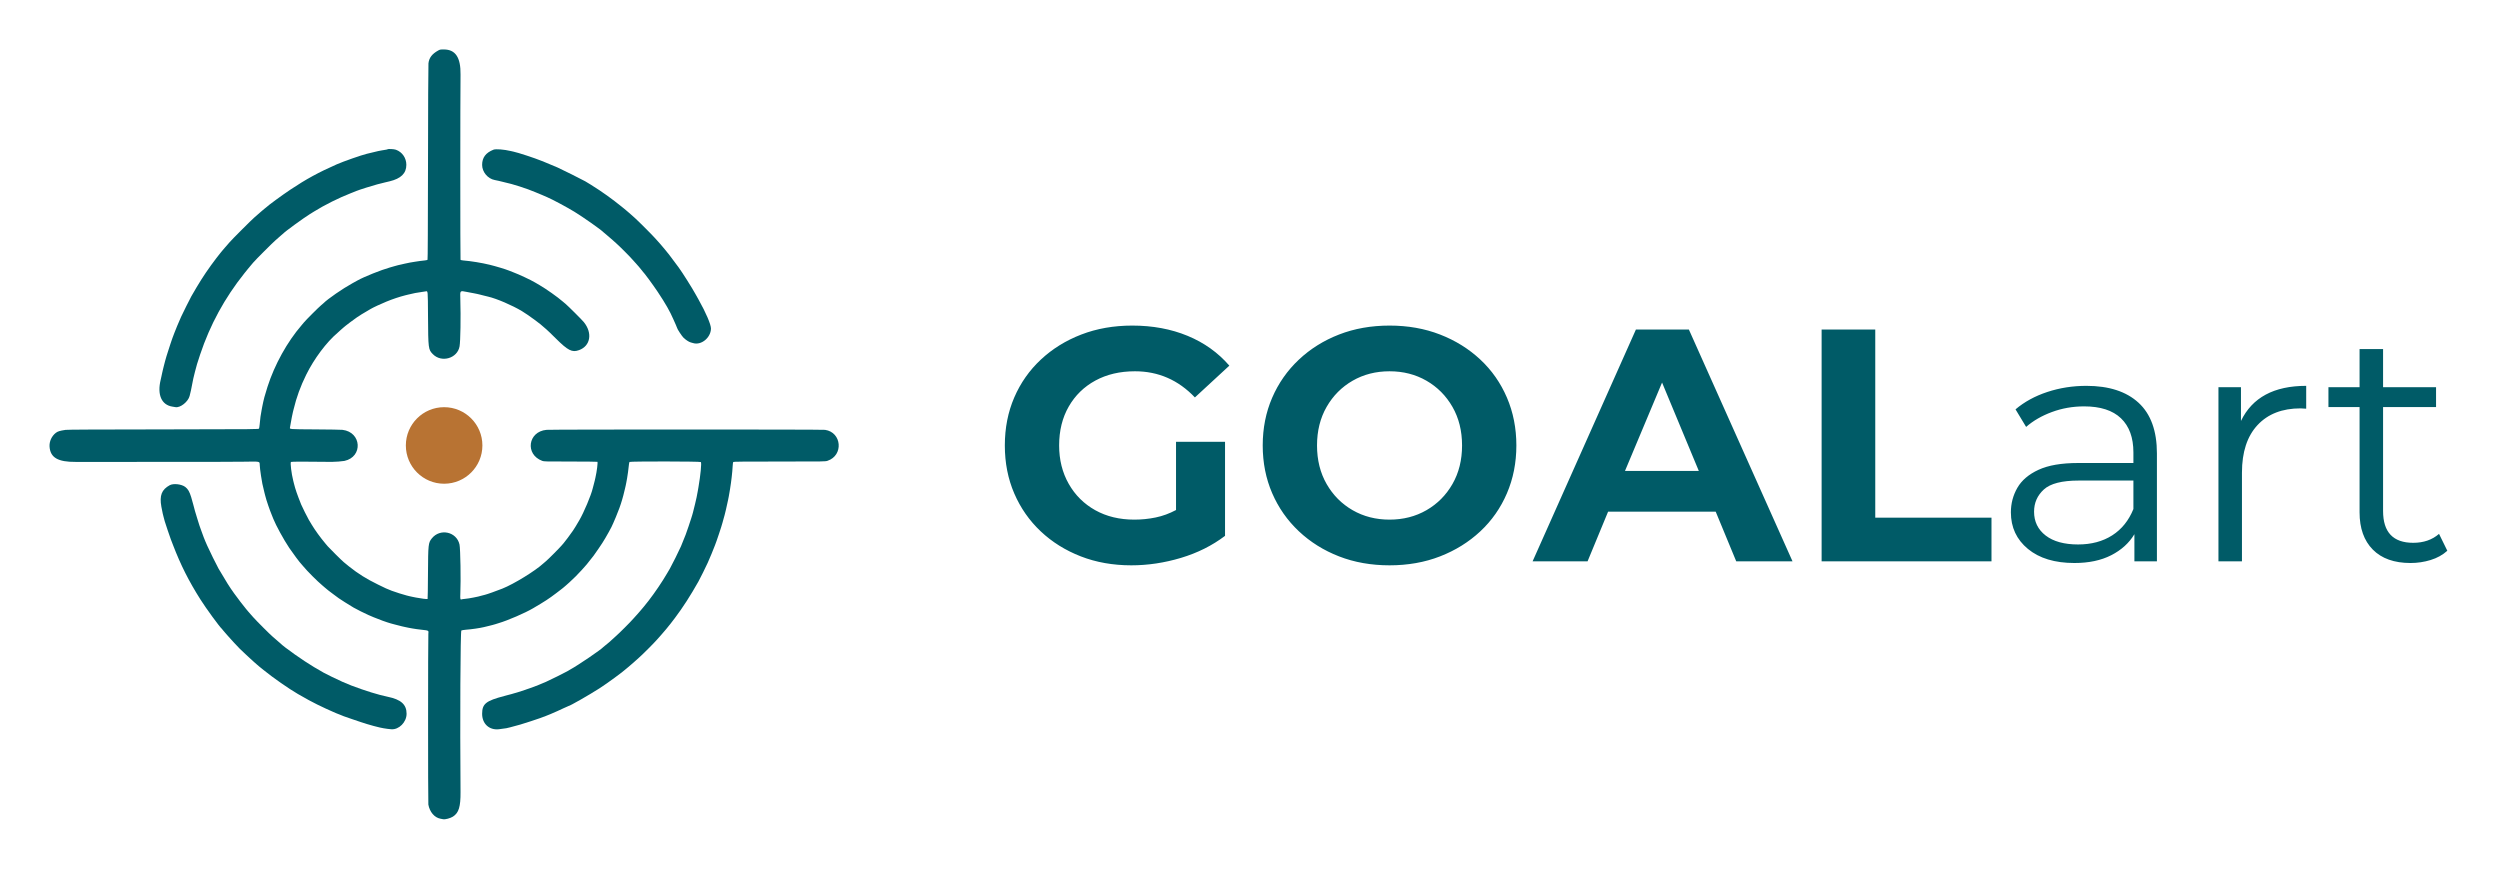
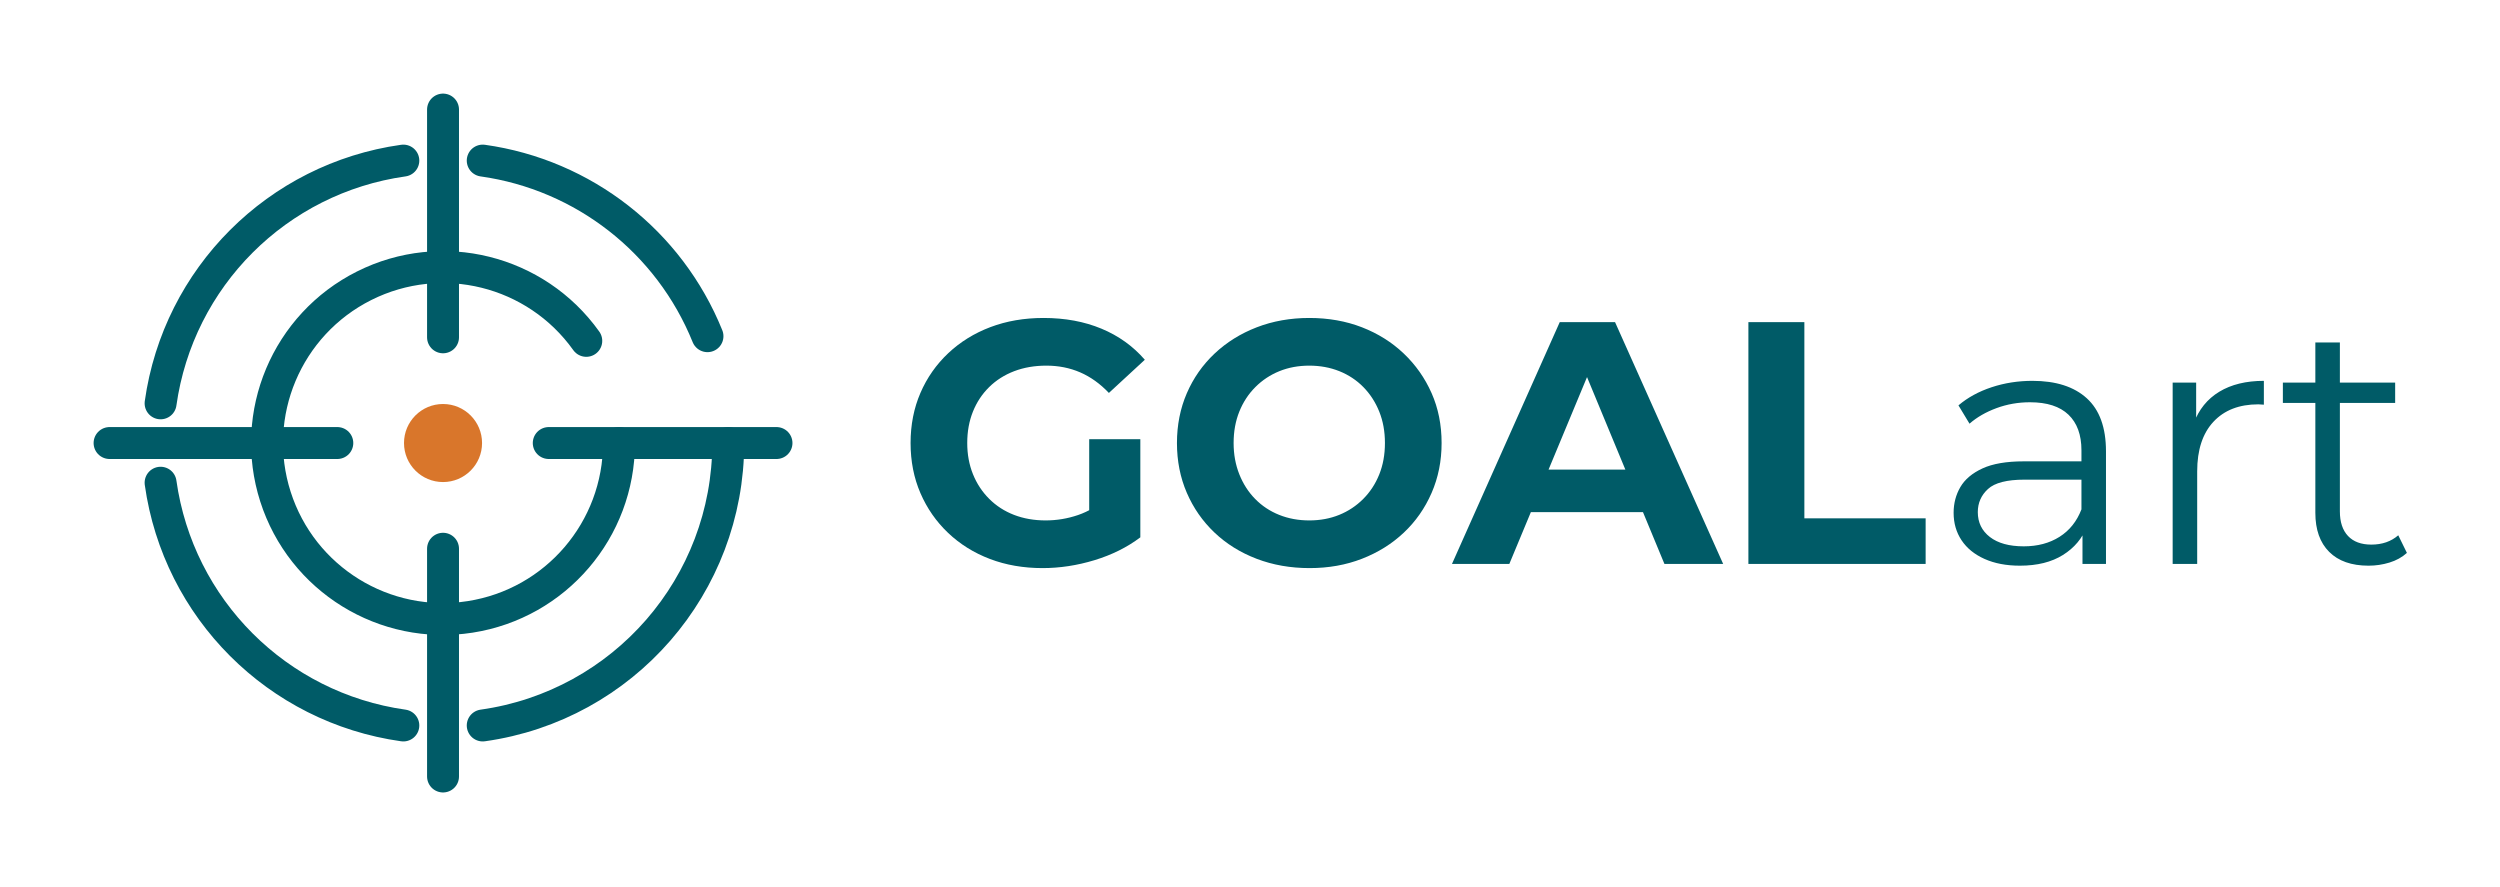
- <svg xmlns="http://www.w3.org/2000/svg" viewBox="0 0 3640.1 1265.0" width="3640" height="1265">
-   <g transform="translate(70.00,70.00) scale(0.5)">
-     <g transform="translate(0,2250) scale(0.1,-0.1)" fill="#005B67" stroke="none">
-       <path d="M11361 22430 c-180 -100 -266 -213 -284 -375 -6 -45 -11 -1318 -13 -2894 -3 -1910 -7 -2818 -14 -2826 -6 -7 -43 -15 -83 -19 -40 -3 -101 -10 -137 -16 -36 -5 -96 -14 -135 -20 -94 -13 -226 -38 -315 -59 -25 -6 -65 -15 -90 -21 -74 -15 -121 -27 -197 -49 -40 -12 -103 -30 -140 -40 -251 -70 -749 -270 -941 -377 -37 -21 -105 -58 -152 -84 -273 -149 -721 -458 -840 -580 -8 -8 -40 -36 -70 -60 -70 -57 -441 -428 -500 -500 -25 -30 -55 -66 -67 -80 -417 -482 -786 -1147 -992 -1790 -83 -260 -110 -361 -152 -572 -5 -27 -14 -72 -19 -100 -27 -132 -46 -271 -58 -428 -5 -52 -13 -105 -18 -118 -10 -22 -10 -22 -2784 -26 -1979 -2 -2797 -6 -2850 -14 -169 -25 -226 -43 -282 -85 -123 -94 -195 -251 -185 -403 22 -321 244 -449 767 -445 200 2 3400 3 3945 1 259 -1 674 1 923 5 522 7 479 16 486 -98 5 -78 14 -162 36 -307 26 -180 47 -284 100 -492 6 -21 14 -55 19 -75 23 -92 52 -187 94 -308 42 -121 54 -154 106 -283 11 -26 29 -71 40 -100 77 -193 300 -601 464 -847 102 -152 321 -445 356 -475 3 -3 26 -29 50 -58 116 -142 419 -445 561 -562 30 -24 62 -52 70 -60 8 -9 35 -31 60 -50 25 -19 47 -37 50 -41 3 -3 59 -45 125 -94 66 -49 143 -106 170 -126 46 -34 283 -183 430 -271 74 -44 347 -181 435 -218 36 -15 103 -44 150 -64 134 -58 395 -152 503 -181 31 -8 82 -22 112 -30 145 -39 173 -47 215 -55 25 -5 65 -14 90 -20 25 -6 70 -16 100 -21 30 -5 80 -14 110 -20 67 -12 169 -27 275 -38 203 -22 201 -21 189 -119 -10 -87 -11 -4913 0 -4972 39 -215 179 -379 351 -411 22 -4 57 -11 78 -15 63 -12 211 28 287 76 170 109 224 286 221 715 -17 2098 -4 4691 24 4705 17 8 75 18 130 22 171 13 406 47 530 77 98 24 132 33 168 41 20 6 54 14 75 19 20 5 57 15 82 23 25 9 72 23 105 33 262 77 768 296 995 430 361 212 454 273 675 440 94 70 172 131 175 134 3 4 25 22 50 41 25 19 56 46 70 60 14 14 54 50 90 80 83 71 289 277 360 360 30 36 66 76 80 90 14 14 43 48 66 75 124 152 172 213 199 251 242 342 291 419 442 689 64 114 99 183 133 265 15 36 48 112 73 170 75 175 143 364 182 502 8 29 24 87 36 128 22 80 34 128 49 200 6 25 15 65 21 90 5 25 15 70 20 100 5 30 14 80 20 110 15 78 40 267 55 410 3 30 11 61 16 68 17 20 2061 18 2078 -3 24 -29 -9 -373 -70 -730 -6 -33 -15 -85 -20 -115 -19 -114 -48 -254 -80 -380 -5 -22 -14 -58 -20 -80 -5 -22 -14 -58 -20 -80 -5 -22 -14 -57 -19 -77 -5 -21 -15 -58 -23 -83 -8 -25 -21 -65 -28 -90 -20 -70 -135 -407 -163 -480 -49 -127 -94 -239 -137 -340 -41 -99 -274 -566 -323 -649 -22 -36 -57 -97 -80 -136 -139 -241 -361 -569 -541 -800 -93 -119 -197 -246 -216 -265 -8 -8 -36 -40 -60 -70 -25 -30 -61 -71 -80 -90 -19 -20 -60 -65 -90 -100 -71 -84 -416 -429 -500 -500 -35 -30 -85 -75 -110 -100 -25 -25 -66 -62 -92 -83 -26 -21 -53 -43 -60 -50 -7 -7 -33 -28 -58 -47 -25 -19 -47 -37 -50 -41 -53 -67 -731 -529 -963 -655 -44 -24 -84 -47 -90 -53 -19 -15 -525 -267 -617 -306 -191 -82 -261 -110 -415 -167 -241 -87 -452 -155 -587 -189 -60 -14 -121 -31 -148 -39 -14 -4 -43 -12 -65 -18 -536 -140 -644 -227 -645 -519 0 -289 206 -479 486 -449 87 9 196 24 219 30 11 3 61 14 110 26 85 21 139 35 295 80 111 32 501 159 580 189 41 16 113 43 160 60 47 18 110 43 140 56 180 77 239 104 370 166 80 38 149 69 154 69 38 0 602 322 906 517 215 138 692 487 778 570 7 7 34 29 60 50 26 21 54 45 62 53 8 9 40 36 70 60 30 25 71 61 90 80 19 19 64 60 100 90 83 71 428 416 500 500 30 36 69 79 85 95 17 17 48 53 70 80 22 28 49 59 61 71 11 12 38 44 60 70 21 27 41 51 44 54 3 3 21 25 40 50 19 25 37 47 41 50 3 3 64 82 134 175 233 309 450 647 683 1060 50 90 226 443 271 546 57 131 94 217 111 259 66 166 83 210 100 250 41 98 200 575 220 660 5 19 18 69 30 110 12 41 26 91 31 110 14 58 28 117 40 163 5 23 14 62 19 87 5 25 14 65 20 90 6 25 16 68 21 95 5 28 14 73 20 100 5 28 14 76 19 108 6 31 15 85 20 120 36 217 67 487 76 667 3 57 10 110 16 117 8 10 279 13 1345 13 1335 0 1335 0 1402 22 471 157 416 831 -74 901 -95 13 -7957 13 -8110 0 -541 -49 -633 -717 -123 -904 50 -18 87 -19 823 -19 423 0 775 -4 782 -8 17 -11 -17 -286 -56 -452 -6 -25 -15 -65 -20 -90 -5 -25 -19 -79 -31 -120 -12 -41 -25 -91 -29 -110 -46 -199 -259 -706 -394 -935 -94 -161 -133 -224 -180 -295 -59 -89 -253 -348 -276 -370 -9 -8 -37 -40 -61 -70 -55 -66 -388 -401 -450 -451 -25 -20 -59 -49 -76 -65 -232 -215 -859 -601 -1196 -735 -175 -69 -446 -166 -508 -180 -19 -4 -53 -13 -75 -19 -114 -32 -119 -33 -260 -61 -104 -20 -163 -30 -245 -38 -47 -4 -92 -11 -101 -15 -34 -15 -41 16 -34 161 18 388 3 1319 -24 1438 -85 372 -565 478 -806 177 -103 -129 -107 -170 -112 -1032 -2 -398 -7 -728 -11 -732 -10 -10 -199 13 -337 41 -27 6 -72 15 -100 20 -27 5 -69 15 -92 20 -24 6 -60 15 -80 20 -74 17 -345 103 -433 137 -145 56 -183 73 -403 182 -348 171 -572 311 -847 530 -58 46 -62 50 -149 122 -59 48 -416 403 -466 461 -16 20 -49 58 -72 85 -143 170 -302 389 -393 542 -35 59 -73 123 -86 143 -30 48 -199 385 -223 446 -120 301 -168 439 -212 616 -5 20 -14 56 -20 80 -53 211 -91 525 -66 545 13 11 399 12 1192 2 90 -1 307 16 365 28 546 119 502 837 -55 905 -44 5 -401 11 -794 13 -772 5 -748 3 -736 58 3 17 10 56 15 86 22 130 30 177 39 215 5 22 12 56 16 75 3 19 11 53 16 75 6 22 14 56 19 75 84 351 200 670 367 1008 231 467 589 946 913 1220 30 26 71 63 90 82 19 19 55 51 80 70 25 19 54 43 65 54 24 22 207 158 325 242 75 53 157 103 400 245 86 50 292 146 465 217 179 74 385 142 548 183 20 5 55 14 77 19 150 38 274 62 410 79 36 5 83 12 105 16 68 12 64 50 69 -716 6 -954 9 -977 141 -1112 253 -258 716 -123 778 227 26 149 38 858 22 1369 -8 265 -16 256 183 217 28 -5 76 -15 105 -20 28 -6 77 -15 107 -20 30 -5 73 -14 95 -19 22 -6 60 -15 85 -20 25 -6 63 -16 85 -22 56 -15 104 -27 150 -37 245 -56 704 -253 986 -423 181 -109 565 -391 639 -469 8 -8 40 -36 70 -60 30 -25 152 -142 270 -260 361 -359 479 -419 681 -346 335 121 399 496 141 816 -50 63 -465 476 -532 531 -30 24 -68 56 -85 71 -144 126 -481 365 -675 477 -41 24 -100 58 -130 76 -124 74 -468 235 -630 295 -47 18 -105 40 -130 51 -89 37 -385 127 -560 169 -227 56 -548 108 -772 126 -37 3 -72 11 -77 18 -9 11 -9 4789 0 5396 7 498 -148 730 -486 730 -103 0 -113 -2 -164 -30z" />
-       <path d="M9886 19553 c-4 -4 -33 -11 -64 -15 -31 -4 -81 -12 -109 -18 -29 -5 -74 -14 -100 -19 -45 -9 -76 -16 -170 -41 -37 -9 -89 -21 -163 -39 -157 -38 -679 -221 -873 -306 -528 -233 -892 -431 -1349 -736 -241 -161 -659 -467 -708 -519 -3 -3 -25 -21 -50 -40 -25 -19 -52 -41 -60 -50 -8 -8 -37 -33 -64 -55 -28 -22 -64 -53 -80 -70 -17 -16 -56 -50 -86 -75 -72 -59 -673 -661 -725 -725 -22 -28 -51 -61 -65 -75 -14 -14 -45 -50 -70 -80 -25 -30 -52 -62 -60 -70 -9 -8 -31 -35 -50 -60 -19 -25 -37 -47 -40 -50 -13 -12 -183 -235 -251 -330 -218 -303 -349 -511 -578 -910 -36 -63 -251 -495 -295 -591 -41 -91 -95 -216 -117 -271 -10 -27 -28 -70 -39 -98 -11 -27 -29 -74 -41 -102 -38 -96 -80 -212 -111 -308 -16 -52 -47 -147 -68 -210 -22 -63 -46 -140 -54 -170 -8 -30 -25 -89 -37 -130 -11 -41 -25 -93 -30 -115 -6 -22 -14 -58 -20 -80 -6 -22 -14 -59 -20 -82 -5 -24 -13 -62 -19 -85 -5 -24 -14 -65 -20 -93 -5 -27 -15 -70 -21 -95 -106 -433 24 -732 341 -781 30 -5 71 -11 91 -15 140 -24 367 156 411 326 20 77 30 117 39 163 5 26 13 68 19 95 5 26 14 72 20 102 25 131 31 158 60 273 6 20 15 56 20 80 42 167 62 236 148 493 290 868 714 1647 1291 2369 52 66 98 122 101 125 3 3 25 30 50 60 25 30 50 61 57 68 7 7 29 34 50 59 52 65 585 597 653 653 30 25 66 56 80 70 14 14 50 45 80 70 30 25 57 47 60 51 44 53 588 449 775 565 27 17 82 50 120 74 308 192 723 399 1075 536 63 25 135 54 160 64 73 31 487 162 603 191 20 5 56 14 80 20 23 6 59 15 80 20 20 5 54 13 75 19 20 5 78 19 127 30 332 80 488 233 488 480 0 200 -119 373 -304 440 -54 20 -227 29 -243 13z" />
-       <path d="M12970 19541 c-225 -89 -330 -230 -330 -443 0 -205 164 -402 366 -440 69 -13 159 -33 254 -58 19 -5 55 -14 80 -20 25 -6 62 -15 83 -20 20 -6 54 -14 75 -19 79 -19 372 -113 477 -153 122 -46 310 -122 405 -163 47 -21 114 -50 150 -65 147 -62 566 -286 795 -425 244 -148 781 -526 845 -595 3 -3 30 -25 60 -50 30 -25 62 -51 70 -60 8 -8 37 -33 64 -55 28 -22 64 -53 81 -70 17 -16 60 -55 95 -85 84 -72 387 -374 470 -470 36 -41 76 -86 90 -100 14 -14 50 -54 80 -90 30 -36 57 -67 60 -70 3 -3 21 -25 40 -50 19 -25 37 -47 40 -50 47 -45 286 -370 427 -580 234 -351 360 -572 463 -810 15 -36 46 -106 69 -155 23 -50 41 -94 41 -100 0 -23 131 -223 177 -271 63 -65 161 -130 217 -145 23 -6 55 -15 72 -20 234 -71 512 155 518 421 2 116 -145 462 -358 840 -29 52 -73 131 -98 175 -105 190 -382 627 -483 765 -166 224 -279 376 -284 380 -4 3 -22 25 -41 50 -19 25 -37 47 -40 50 -3 3 -21 25 -41 50 -20 25 -47 56 -59 70 -12 14 -39 45 -59 70 -20 25 -52 61 -71 80 -19 19 -60 64 -90 100 -72 84 -517 529 -600 600 -36 30 -76 66 -90 80 -14 14 -50 45 -80 70 -30 25 -62 52 -70 60 -14 15 -137 113 -345 276 -100 79 -333 245 -440 315 -203 133 -339 218 -415 261 -111 62 -693 352 -806 402 -184 79 -230 99 -371 155 -27 10 -70 28 -98 39 -188 78 -692 243 -815 267 -19 4 -53 11 -75 17 -199 47 -437 66 -505 39z" />
-       <path d="M3541 9770 c-234 -129 -300 -298 -242 -625 15 -89 28 -155 40 -200 6 -22 14 -58 20 -80 5 -22 15 -58 21 -80 6 -22 15 -53 19 -70 14 -51 148 -449 174 -516 14 -35 44 -113 67 -174 223 -581 461 -1052 799 -1585 165 -261 559 -800 620 -850 4 -3 22 -25 41 -50 19 -25 46 -56 60 -70 14 -14 45 -50 70 -80 25 -30 65 -75 90 -100 25 -25 70 -74 100 -110 69 -81 253 -265 351 -350 41 -36 94 -85 119 -110 25 -25 74 -70 110 -100 36 -30 72 -62 80 -70 8 -8 38 -33 65 -56 28 -22 86 -69 130 -105 283 -230 734 -544 998 -697 280 -161 394 -223 562 -306 153 -75 362 -173 470 -218 33 -14 76 -32 95 -41 20 -8 67 -27 105 -41 39 -15 86 -34 105 -43 19 -8 129 -47 245 -85 115 -39 226 -76 245 -83 56 -21 319 -101 380 -115 19 -5 53 -14 75 -19 145 -40 297 -66 439 -77 224 -18 446 207 446 451 0 269 -163 416 -550 495 -279 58 -647 172 -1055 326 -164 63 -334 138 -578 258 -212 103 -237 117 -512 280 -318 189 -875 582 -985 696 -8 8 -40 35 -70 60 -30 25 -66 56 -80 70 -14 14 -47 43 -75 65 -64 52 -483 471 -555 555 -30 36 -66 76 -80 90 -14 14 -45 50 -70 80 -25 30 -55 66 -67 80 -52 60 -258 328 -345 451 -144 202 -197 285 -453 719 -42 70 -289 572 -333 676 -19 44 -43 99 -54 124 -23 51 -60 149 -123 325 -23 66 -45 127 -48 135 -3 8 -28 87 -55 175 -64 205 -88 289 -122 425 -27 106 -34 132 -63 225 -50 162 -94 236 -175 297 -111 82 -343 107 -451 48z" />
+ <svg xmlns="http://www.w3.org/2000/svg" viewBox="-718.1 -718.1 4052.2 1436.2">
+   <g transform="translate(0,0) scale(1.15)">
+     <g fill="none" stroke="#005B67" stroke-width="45" stroke-linecap="round">
+       <path d="M201.90,-144.01 A248,248 0 1 0 248.00,0.00" />
+       <path d="M372.73,-150.59 A402,402 0 0 0 55.95,-398.09" />
+       <path d="M-55.95,-398.09 A402,402 0 0 0 -398.09,-55.95" />
+       <path d="M-398.09,55.95 A402,402 0 0 0 -55.95,398.09" />
+       <path d="M55.95,398.09 A402,402 0 0 0 402.00,0.00" />
+       <path d="M149.00,-0.00 L470.00,-0.00" />
+       <path d="M0.00,-149.00 L0.00,-470.00" />
+       <path d="M-149.00,-0.00 L-470.00,-0.00" />
+       <path d="M-0.00,149.00 L-0.00,470.00" />
    </g>
+     <circle r="55" fill="#D9762B" />
  </g>
-   <circle cx="646.66" cy="648.58" r="55.73" fill="#B87333" />
-   <g transform="translate(1459.25,470.95) scale(1.48026)">
-     <g transform="translate(0.00,0)" fill="#005B67">
-       <path d="M127.006 237.909Q99.971 237.909 77.334 229.114Q54.697 220.32 37.923 204.523Q21.149 188.726 11.866 167.229Q2.583 145.731 2.583 120.0Q2.583 94.269 11.866 72.771Q21.149 51.274 38.086 35.477Q55.023 19.68 77.823 10.886Q100.623 2.091 127.983 2.091Q157.949 2.091 182.377 12.189Q206.806 22.286 223.417 41.503L189.543 72.771Q165.114 47.04 130.589 47.04Q108.44 47.04 91.666 56.16Q74.891 65.28 65.446 81.729Q56.0 98.177 56.0 120.0Q56.0 141.171 65.446 157.783Q74.891 174.394 91.503 183.677Q108.114 192.96 129.937 192.96Q140.686 192.96 150.946 190.843Q161.206 188.726 170.977 183.514V116.417H219.183V208.92Q200.291 223.251 175.863 230.58Q151.434 237.909 127.006 237.909ZM381.0 237.909Q353.966 237.909 331.329 229.114Q308.691 220.32 291.754 204.36Q274.817 188.4 265.534 166.903Q256.251 145.406 256.251 120.0Q256.251 94.594 265.534 73.097Q274.817 51.6 291.754 35.64Q308.691 19.68 331.329 10.886Q353.966 2.091 381.0 2.091Q408.034 2.091 430.671 10.886Q453.309 19.68 470.246 35.477Q487.183 51.274 496.466 72.934Q505.749 94.594 505.749 120.0Q505.749 145.406 496.466 167.066Q487.183 188.726 470.246 204.523Q453.309 220.32 430.671 229.114Q408.034 237.909 381.0 237.909ZM381.0 192.96Q401.194 192.96 417.317 183.677Q433.44 174.394 442.886 157.946Q452.331 141.497 452.331 120.0Q452.331 98.503 442.886 82.054Q433.44 65.606 417.317 56.323Q401.194 47.04 381.0 47.04Q360.806 47.04 344.683 56.323Q328.56 65.606 319.114 82.054Q309.669 98.503 309.669 120.0Q309.669 141.497 319.114 157.946Q328.56 174.394 344.683 183.677Q360.806 192.96 381.0 192.96ZM521.709 234.0 623.331 6.0H675.446L777.394 234.0H722.023L701.829 185.143H595.971L575.777 234.0ZM612.583 145.08H685.217L649.063 58.114ZM806.006 234.0V6.0H858.771V191.006H973.097V234.0Z M1113.671 234.0V207.291Q1105.854 220.32 1090.871 227.974Q1075.889 235.629 1054.717 235.629Q1025.729 235.629 1008.954 221.786Q992.18 207.943 992.18 185.794Q992.18 172.766 998.531 161.691Q1004.883 150.617 1019.377 143.94Q1033.871 137.263 1058.3 137.263H1112.694V126.84Q1112.694 105.017 1100.48 93.291Q1088.266 81.566 1064.163 81.566Q1047.551 81.566 1032.569 87.103Q1017.586 92.64 1007.163 101.76L996.74 84.497Q1009.769 73.423 1028.009 67.397Q1046.249 61.371 1066.443 61.371Q1099.666 61.371 1117.743 77.983Q1135.82 94.594 1135.82 127.817V234.0ZM1112.694 182.537V154.526H1058.951Q1034.197 154.526 1024.589 163.32Q1014.98 172.114 1014.98 185.143Q1014.98 199.8 1026.38 208.594Q1037.78 217.389 1058.3 217.389Q1077.843 217.389 1091.849 208.431Q1105.854 199.474 1112.694 182.537ZM1196.343 234.0V62.674H1218.491V95.897Q1235.103 61.371 1282.657 61.371V83.846Q1281.029 83.846 1279.726 83.683Q1278.423 83.52 1277.12 83.52Q1250.086 83.52 1234.777 99.969Q1219.469 116.417 1219.469 146.709V234.0ZM1385.311 235.629Q1361.209 235.629 1348.18 222.437Q1335.151 209.246 1335.151 185.794V82.217H1304.534V62.674H1335.151V25.217H1358.277V62.674H1410.391V82.217H1358.277V184.491Q1358.277 215.76 1387.917 215.76Q1403.226 215.76 1413.323 206.966L1421.466 223.577Q1414.626 229.766 1405.017 232.697Q1395.409 235.629 1385.311 235.629Z" />
-     </g>
-   </g>
+   <path d="M971.76 202.72Q925.28 202.72 886.36 187.88Q847.44 173.04 818.6 145.6Q789.76 118.16 773.8 81.2Q757.84 44.24 757.84 -2.842170943040401e-14Q757.84 -44.24 773.8 -81.2Q789.76 -118.16 818.88 -145.6Q848.0 -173.04 887.2 -187.88Q926.4 -202.72 973.44 -202.72Q1025.52 -202.72 1067.24 -185.36Q1108.96 -168 1137.52 -134.96L1079.28 -81.2Q1058.0 -103.6 1032.8 -114.52Q1007.6 -125.44 977.92 -125.44Q949.36 -125.44 925.84 -116.48Q902.32 -107.52 885.24 -90.72Q868.16 -73.92 858.92 -50.96Q849.68 -28 849.68 -2.842170943040401e-14Q849.68 27.44 858.92 50.4Q868.16 73.36 885.24 90.44Q902.32 107.52 925.56 116.48Q948.8 125.44 976.8 125.44Q1003.68 125.44 1029.16 116.76Q1054.64 108.08 1078.72 87.36L1130.24 152.88Q1098.32 176.96 1056.04 189.84Q1013.76 202.72 971.76 202.72ZM1130.24 152.88 1047.36 141.12V-6.16H1130.24ZM1404.64 202.72Q1358.16 202.72 1318.68 187.6Q1279.2 172.48 1250.36 145.04Q1221.52 117.6 1205.56 80.64Q1189.6 43.68 1189.6 -2.842170943040401e-14Q1189.6 -43.68 1205.56 -80.64Q1221.52 -117.6 1250.64 -145.04Q1279.76 -172.48 1318.96 -187.6Q1358.16 -202.72 1404.08 -202.72Q1450.56 -202.72 1489.48 -187.6Q1528.4 -172.48 1557.24 -145.04Q1586.08 -117.6 1602.32 -80.92Q1618.56 -44.24 1618.56 -2.842170943040401e-14Q1618.56 43.68 1602.32 80.92Q1586.08 118.16 1557.24 145.32Q1528.4 172.48 1489.48 187.6Q1450.56 202.72 1404.64 202.72ZM1404.08 125.44Q1430.4 125.44 1452.52 116.48Q1474.64 107.52 1491.44 90.72Q1508.24 73.92 1517.48 50.96Q1526.72 28 1526.72 -2.842170943040401e-14Q1526.72 -28 1517.48 -50.96Q1508.24 -73.92 1491.72 -90.72Q1475.2 -107.52 1452.8 -116.48Q1430.4 -125.44 1404.08 -125.44Q1377.76 -125.44 1355.64 -116.48Q1333.52 -107.52 1316.72 -90.72Q1299.92 -73.92 1290.68 -50.96Q1281.44 -28 1281.44 -2.842170943040401e-14Q1281.44 27.44 1290.68 50.68Q1299.92 73.92 1316.44 90.72Q1332.96 107.52 1355.36 116.48Q1377.76 125.44 1404.08 125.44ZM1635.36 196.0 1810.08 -196H1899.68L2074.96 196.0H1979.76L1836.4 -150.08H1872.24L1728.32 196.0ZM1722.72 112 1746.8 43.12H1948.4L1973.04 112ZM2115.84 196.0V-196H2206.56V122.08H2403.12V196.0Z" fill="#005B67" />
+   <path d="M2657.36 196.0V131.04L2655.68 120.4V11.76Q2655.68 -25.76 2634.68 -45.92Q2613.68 -66.08 2572.24 -66.08Q2543.68 -66.08 2517.92 -56.56Q2492.16 -47.04 2474.24 -31.36L2456.32 -61.04Q2478.72 -80.08 2510.08 -90.44Q2541.44 -100.8 2576.16 -100.8Q2633.28 -100.8 2664.36 -72.52Q2695.44 -44.24 2695.44 13.44V196.0ZM2556 198.8Q2522.96 198.8 2498.6 187.88Q2474.24 176.96 2461.36 157.64Q2448.48 138.32 2448.48 113.12Q2448.48 90.16 2459.4 71.4Q2470.32 52.64 2495.24 41.16Q2520.16 29.68 2562.16 29.68H2663.52V59.36H2563.28Q2520.72 59.36 2504.2 74.48Q2487.68 89.6 2487.68 112Q2487.68 137.2 2507.28 152.32Q2526.88 167.44 2562.16 167.44Q2595.76 167.44 2620.12 152.04Q2644.48 136.64 2655.68 107.52L2664.64 134.96Q2653.44 164.08 2625.72 181.44Q2598 198.8 2556 198.8ZM2803.52 196.0V-98.0H2841.6V-17.92L2837.68 -31.92Q2850 -65.52 2879.12 -83.16Q2908.24 -100.8 2951.36 -100.8V-62.16Q2949.12 -62.16 2946.88 -62.44Q2944.64 -62.72 2942.4 -62.72Q2895.92 -62.72 2869.6 -34.44Q2843.28 -6.16 2843.28 45.92V196.0ZM3121.04 198.8Q3079.6 198.8 3057.2 176.4Q3034.8 154.0 3034.8 113.12V-162.96H3074.56V110.88Q3074.56 136.64 3087.72 150.64Q3100.88 164.64 3125.52 164.64Q3151.84 164.64 3169.2 149.52L3183.2 178.08Q3171.44 188.72 3154.92 193.76Q3138.4 198.8 3121.04 198.8ZM2982.16 -64.96V-98.0H3164.16V-64.96Z" fill="#005B67" />
</svg>
